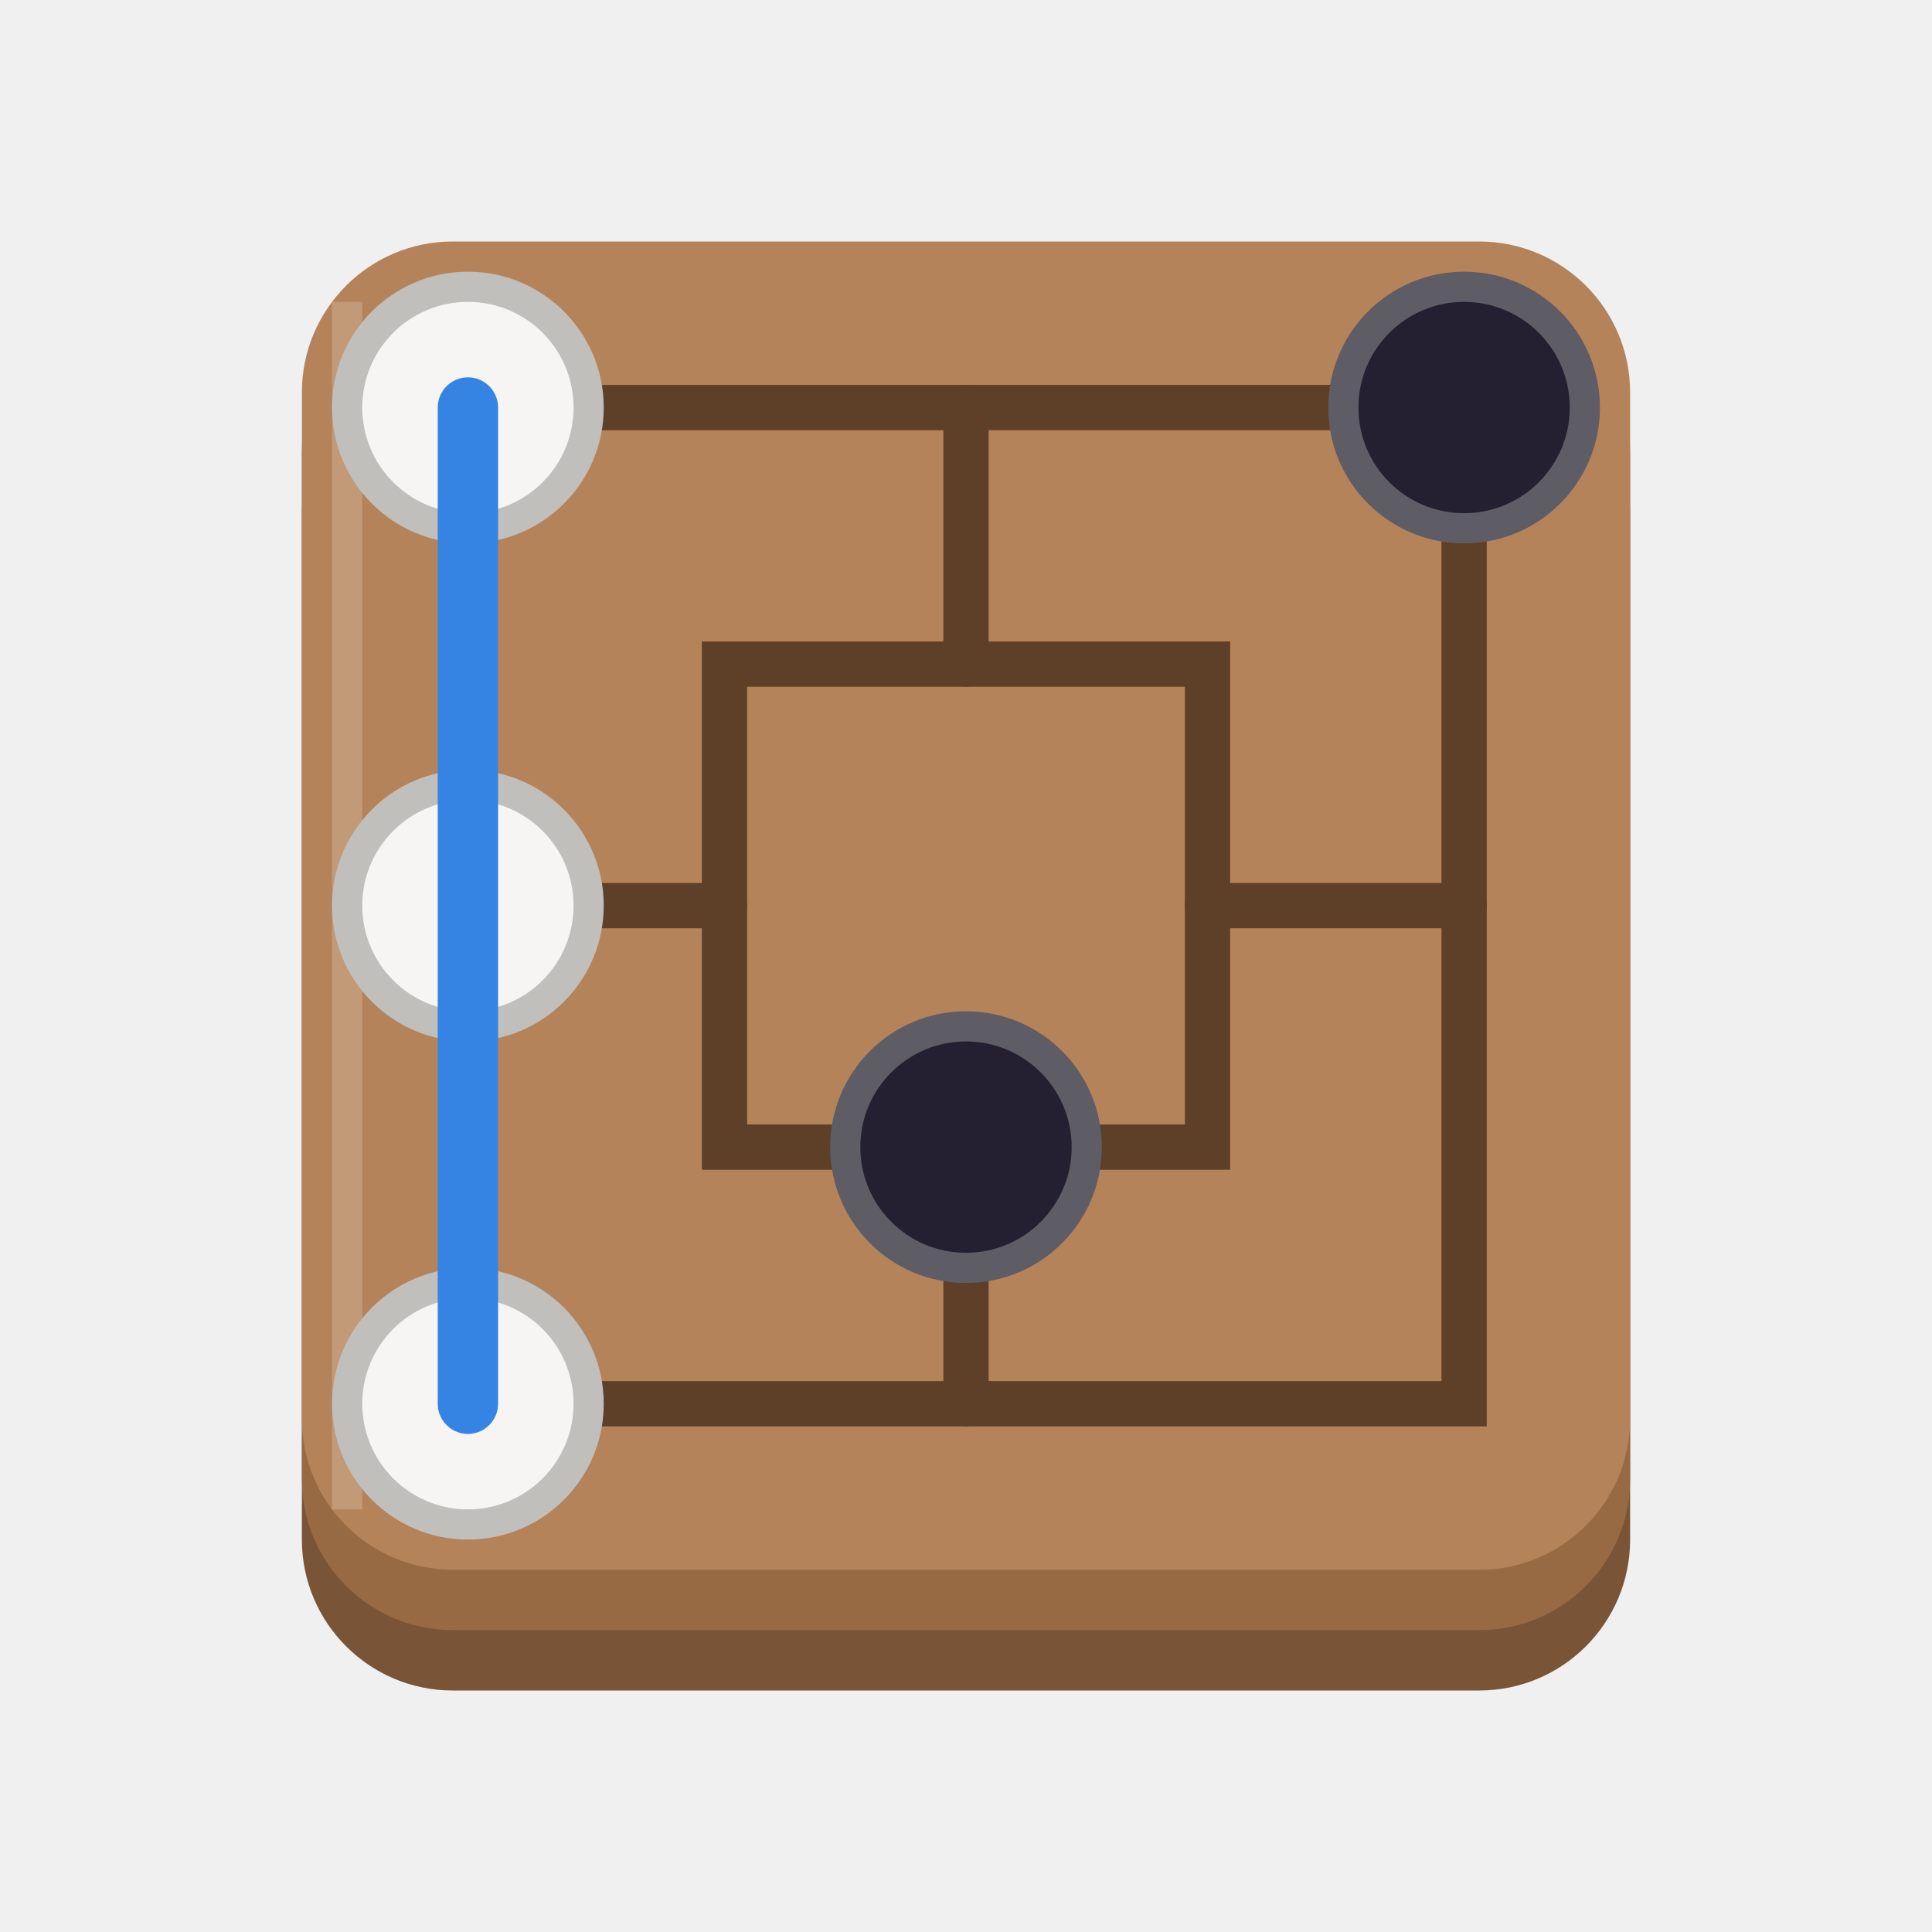
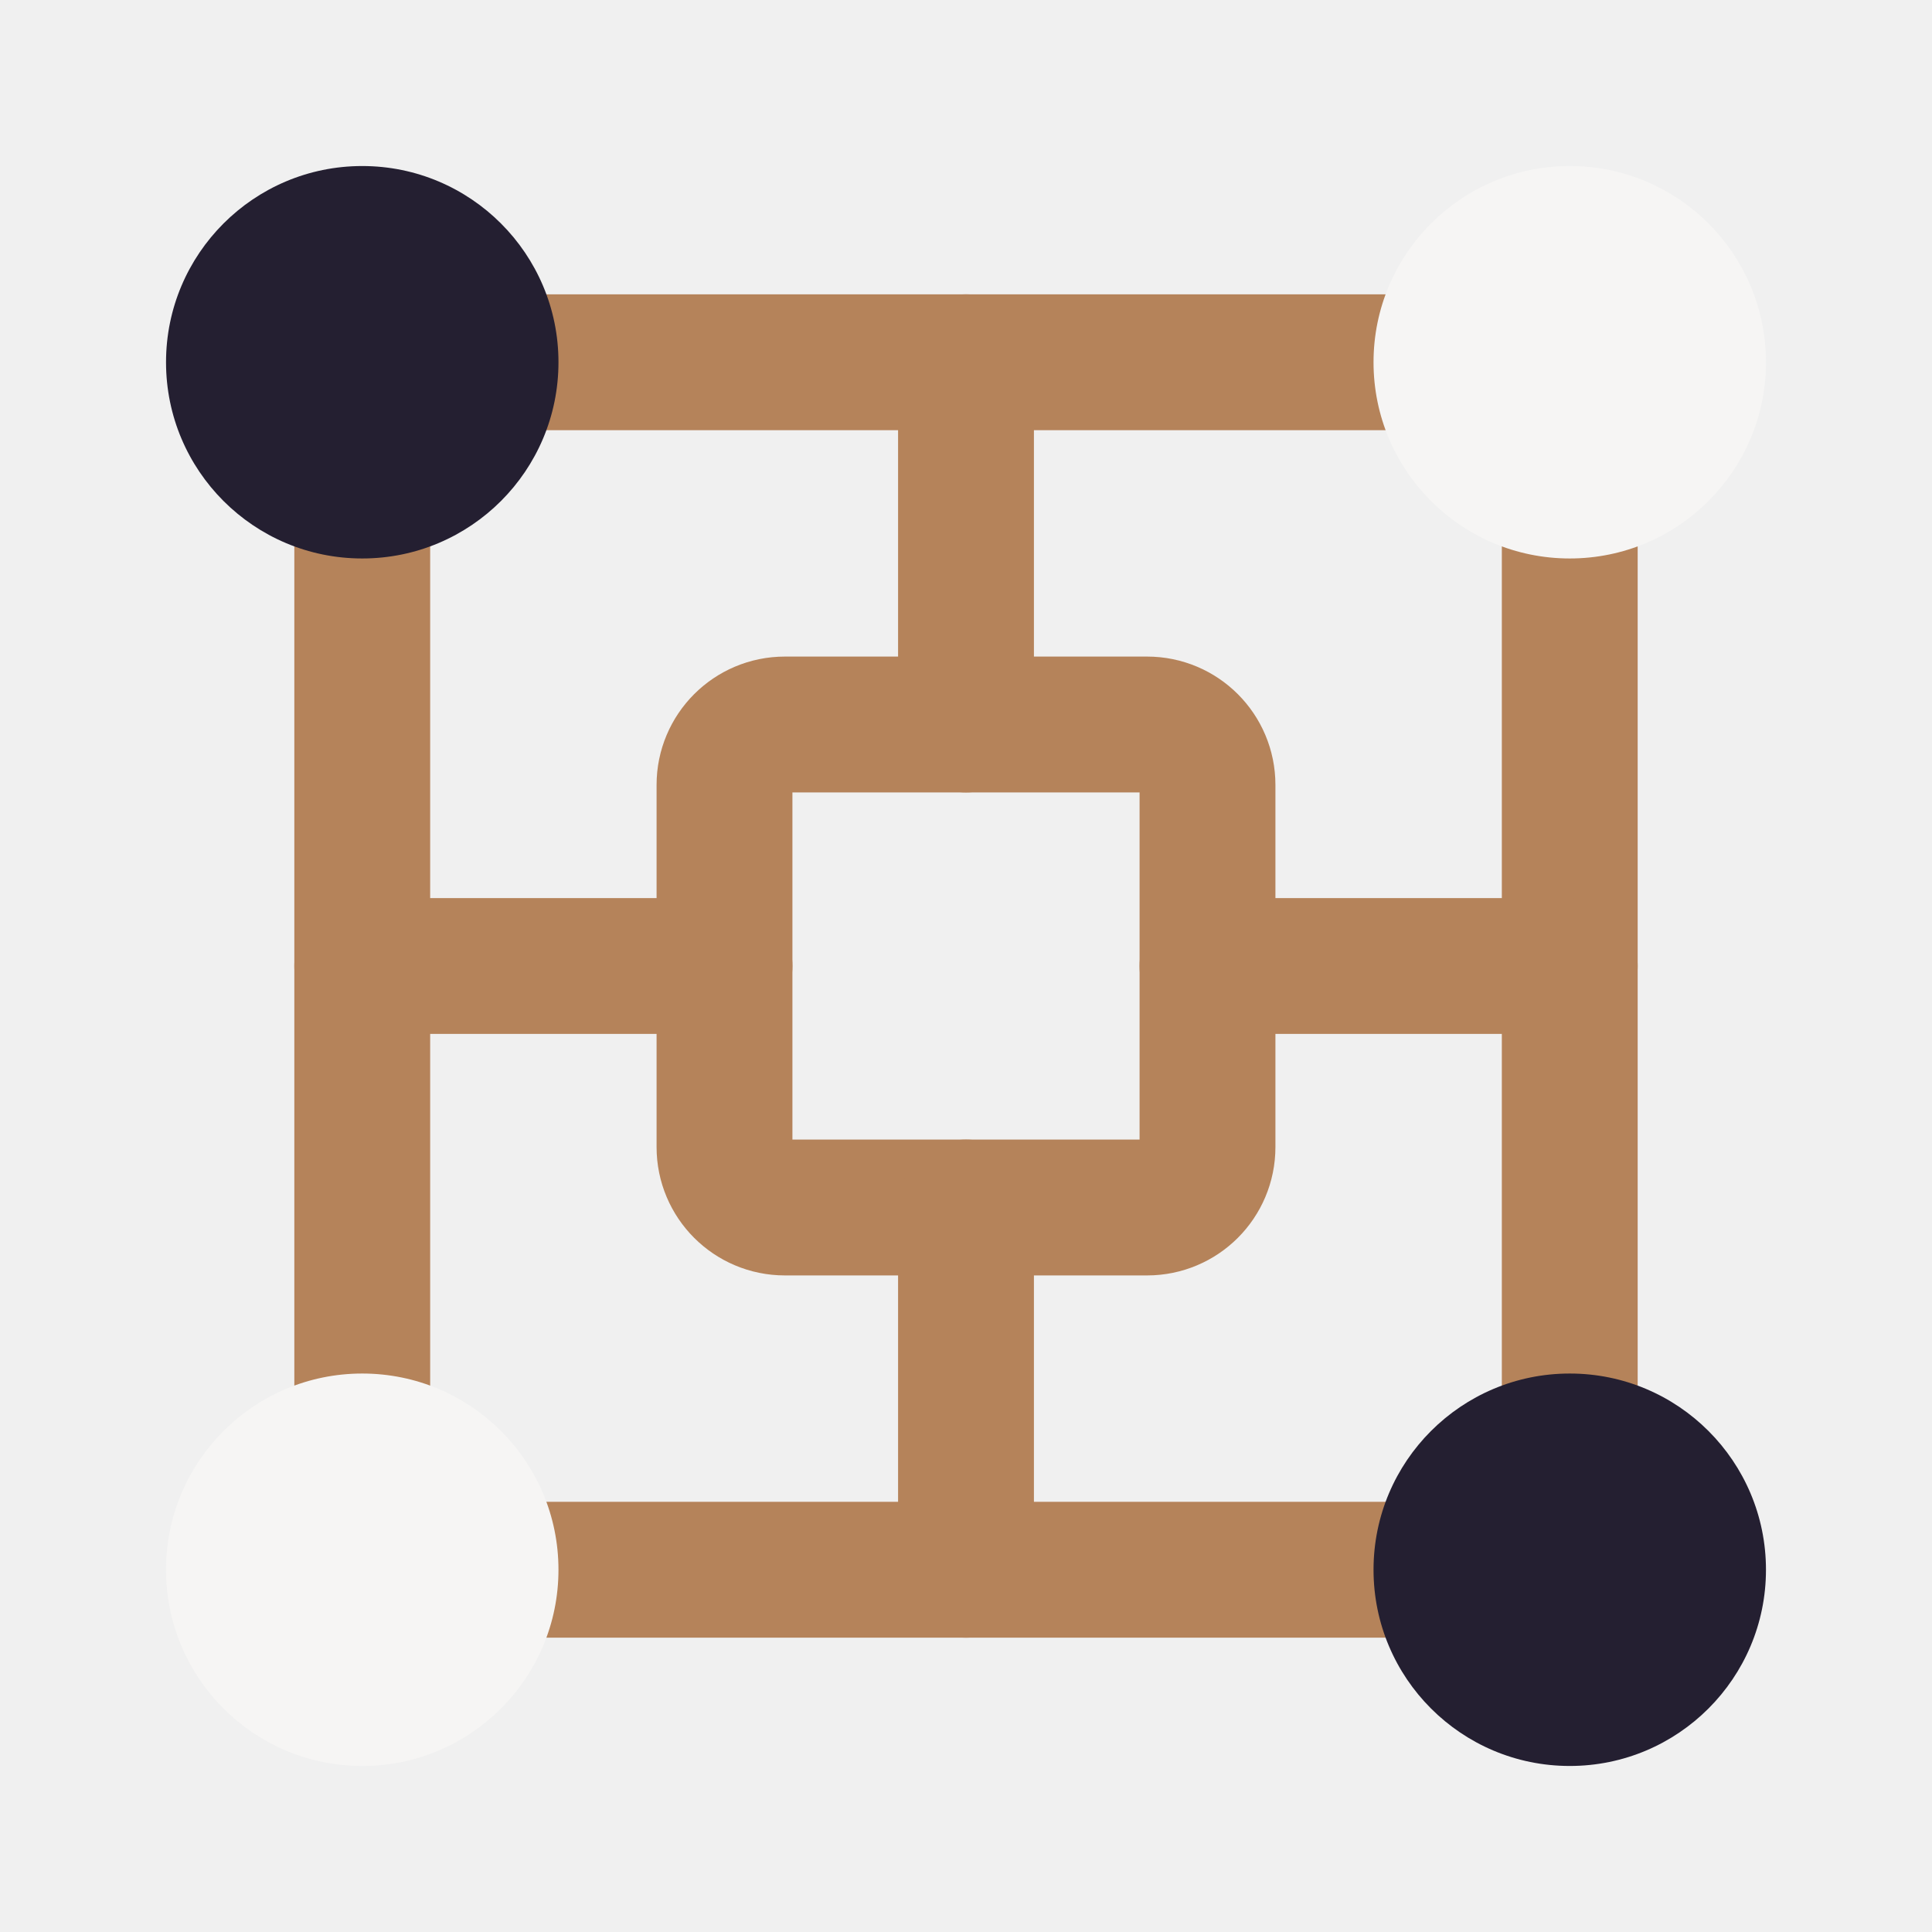
<svg xmlns="http://www.w3.org/2000/svg" width="128" height="128" viewBox="0 0 128 128">
-   <rect x="20" y="24" width="88" height="88" rx="10" fill="#7a5436" />
-   <rect x="20" y="20" width="88" height="88" rx="10" fill="#986a44" />
-   <rect x="20" y="16" width="88" height="88" rx="10" fill="#b5835a" />
-   <rect x="22" y="20" width="2" height="80" fill="#ffffff" opacity="0.187" />
-   <g stroke="#5e3f27" stroke-width="3" fill="none" stroke-linecap="round">
-     <rect x="31" y="27" width="66" height="66" />
-     <rect x="48" y="44" width="32" height="32" />
-     <path d="M64 27 V44 M64 76 V93 M31 60 H48 M80 60 H97" />
+   <g fill="none" stroke="#b5835a" stroke-width="9" stroke-linecap="round" stroke-linejoin="round">
+     <rect x="24" y="24" width="80" height="80" rx="4" />
+     <rect x="48" y="48" width="32" height="32" rx="4" />
+     <path d="M64 24v24M64 80v24M24 64h24M80 64h24" />
  </g>
-   <g fill="#f6f5f4" stroke="#c0bfbc" stroke-width="2">
-     <circle cx="31" cy="27" r="8" />
-     <circle cx="31" cy="60" r="8" />
-     <circle cx="31" cy="93" r="8" />
-   </g>
-   <path d="M31 27 V93" stroke="#3584e4" stroke-width="4" stroke-linecap="round" />
-   <g fill="#241f31" stroke="#5e5c64" stroke-width="2">
-     <circle cx="97" cy="27" r="8" />
-     <circle cx="64" cy="76" r="8" />
-   </g>
+   <circle cx="24" cy="24" r="13" fill="#241f31" />
+   <circle cx="104" cy="24" r="13" fill="#f6f5f4" />
+   <circle cx="24" cy="104" r="13" fill="#f6f5f4" />
+   <circle cx="104" cy="104" r="13" fill="#241f31" />
</svg>
